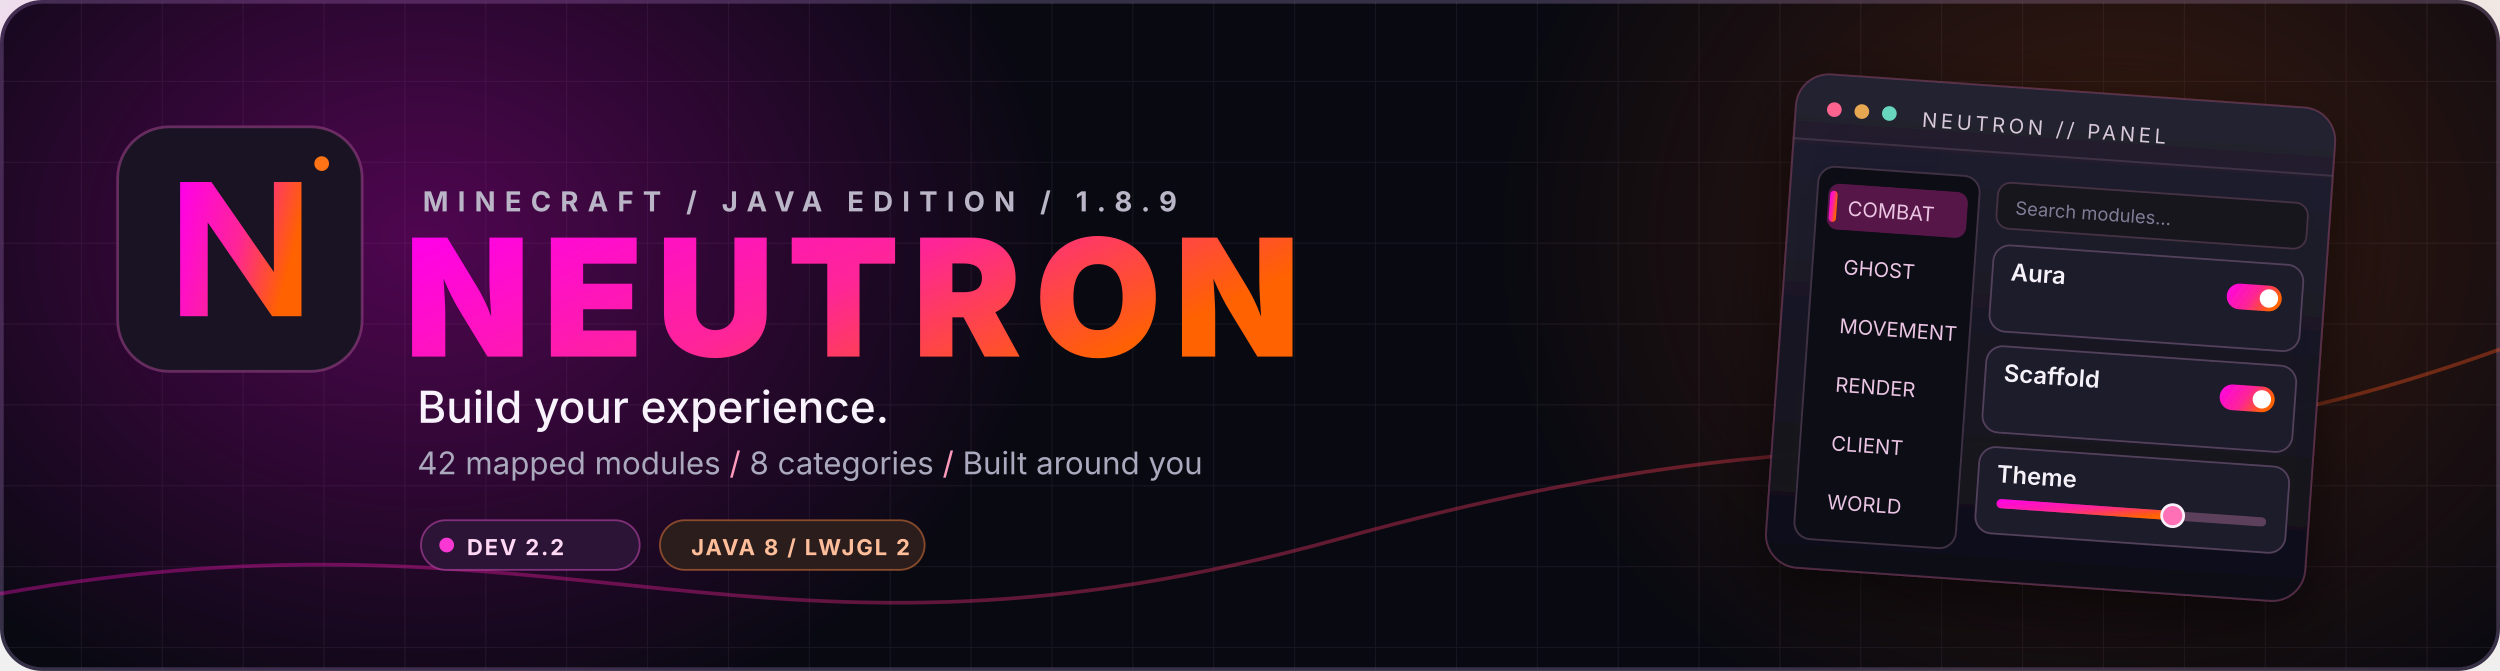
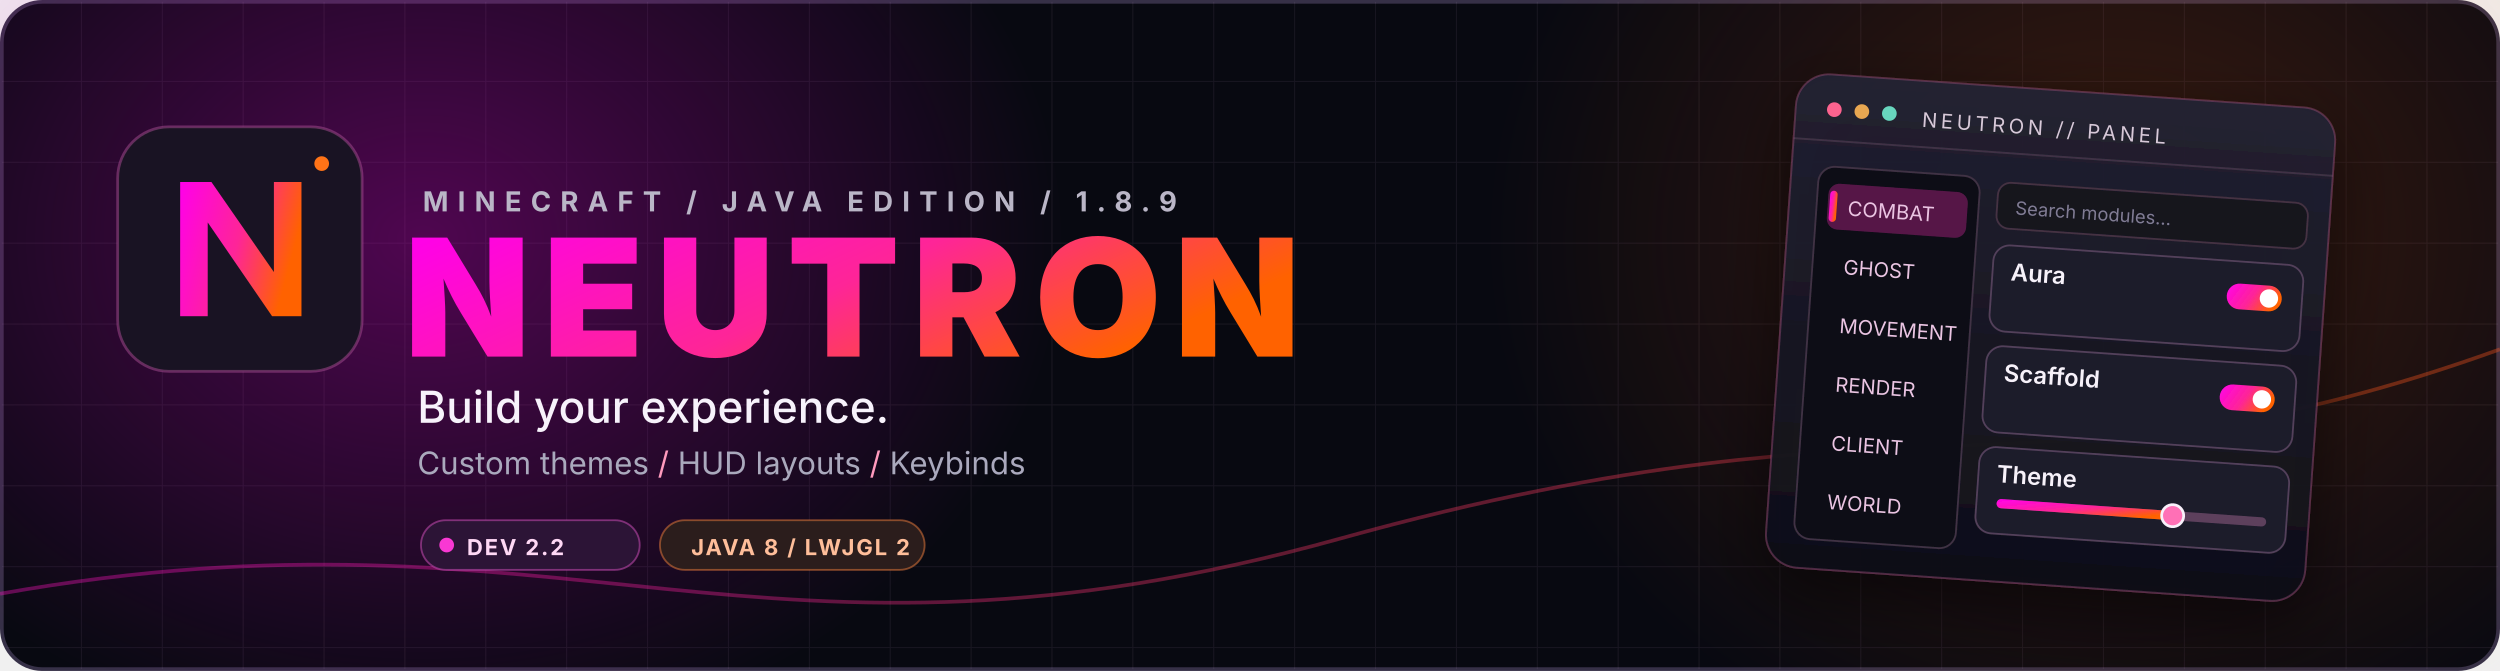
- <svg xmlns="http://www.w3.org/2000/svg" viewBox="0 0 1360 365" role="img" aria-labelledby="title desc">
+ <svg xmlns="http://www.w3.org/2000/svg" width="1360" height="365" viewBox="0 0 1360 365" role="img" aria-labelledby="title desc">
  <defs>
    <linearGradient id="accent" x1="0%" y1="0%" x2="100%" y2="30%">
      <stop offset="0" stop-color="#FF00EA" />
      <stop offset=".56" stop-color="#FE2597" />
      <stop offset="1" stop-color="#FF6200" />
    </linearGradient>
    <radialGradient id="glow1">
      <stop stop-color="#D500C6" stop-opacity=".35" />
      <stop offset="1" stop-color="#D500C6" stop-opacity="0" />
    </radialGradient>
    <radialGradient id="glow2">
      <stop stop-color="#F85D09" stop-opacity=".21" />
      <stop offset="1" stop-color="#F85D09" stop-opacity="0" />
    </radialGradient>
    <linearGradient id="glass" x1="0" y1="0" x2="0" y2="1">
      <stop stop-color="#232232" stop-opacity=".95" />
      <stop offset="1" stop-color="#0E0E18" stop-opacity=".97" />
    </linearGradient>
    <filter id="soft">
      <feGaussianBlur stdDeviation="18" />
    </filter>
    <pattern id="grid" width="44" height="44" patternUnits="userSpaceOnUse">
      <path d="M44 0H0V44" fill="none" stroke="#CDACDE" stroke-opacity=".085" stroke-width="1" />
    </pattern>
    <filter id="shadow">
      <feDropShadow dx="0" dy="12" stdDeviation="18" flood-color="#000" flood-opacity=".55" />
    </filter>
  </defs>
  <rect x="1" y="1" width="1358" height="363" rx="22" fill="#080911" stroke="#363047" stroke-width="2" />
  <rect x="1" y="1" width="1358" height="363" rx="22" fill="url(#grid)" />
  <ellipse cx="230" cy="130" rx="350" ry="280" fill="url(#glow1)" />
  <ellipse cx="1150" cy="130" rx="340" ry="300" fill="url(#glow2)" />
  <path d="M0 323C310 268 412 381 729 293S1110 280 1360 190" stroke="url(#accent)" stroke-opacity=".36" stroke-width="2" fill="none" />
  <g transform="translate(64 69)">
    <rect x="0" y="0" width="133" height="133" rx="28" fill="#191323" stroke="#AA4C95" stroke-opacity=".5" stroke-width="1.5" />
    <path d="M34 103V30H51L85 79V30H100V103H84L49 52V103Z" fill="url(#accent)" />
    <path d="M27 111H108" stroke="url(#accent)" stroke-width="2" stroke-linecap="round" opacity=".9" />
    <circle cx="111" cy="20" r="4" fill="#FF7317" />
  </g>
  <g font-family="Inter,Segoe UI,Arial,sans-serif">
    <text x="230" y="115" fill="#BAB6C7" font-size="15" letter-spacing="5" font-weight="700">MINECRAFT / JAVA EDITION / 1.8.9</text>
    <text x="220" y="194" fill="url(#accent)" font-size="89" font-weight="900" letter-spacing="7">NEUTRON</text>
    <text x="227" y="230" fill="#F7F2FB" font-size="24" font-weight="500">Build your experience.</text>
-     <text x="227" y="258" fill="#AAA9BD" font-size="17">42 mapped modules  <tspan fill="#FF9ABD">/</tspan>  8 categories  <tspan fill="#FF9ABD">/</tspan>  Built around you</text>
+     <text x="227" y="258" fill="#AAA9BD" font-size="17">Custom themes  <tspan fill="#FF9ABD">/</tspan>  HUD layouts  <tspan fill="#FF9ABD">/</tspan>  Keybinds</text>
    <rect x="229" y="283" width="119" height="27" rx="13.5" fill="#2C1436" stroke="#C64CB2" stroke-opacity=".55" />
    <circle cx="243" cy="296.5" r="4" fill="#F938D3" />
    <text x="254" y="302" fill="#FFD8F5" font-size="12" font-weight="700" letter-spacing="1">DEV 2.2</text>
    <rect x="359" y="283" width="144" height="27" rx="13.5" fill="#2B1D1C" stroke="#DC7439" stroke-opacity=".55" />
    <text x="376" y="302" fill="#FFBE9A" font-size="12" font-weight="700" letter-spacing="1">JAVA 8 / LWJGL 2</text>
  </g>
  <g transform="translate(972 54)" filter="url(#shadow)" font-family="Inter,Segoe UI,Arial,sans-serif">
    <g transform="rotate(4 141 137)">
      <rect x="-4" y="-5" width="294" height="269" rx="18" fill="url(#glass)" stroke="#AD5989" stroke-opacity=".38" />
      <path d="M-4 31H290" stroke="#9D6A95" stroke-opacity=".26" />
      <circle cx="17" cy="14" r="4" fill="#FC638F" />
      <circle cx="32" cy="14" r="4" fill="#E8A751" />
      <circle cx="47" cy="14" r="4" fill="#67D6BE" />
      <text x="65" y="20" font-size="11" letter-spacing="2" fill="#D7C9D8">NEUTRON // PANEL</text>
      <rect x="11" y="45" width="88" height="203" rx="9" fill="#0C0D16" stroke="#403244" />
      <rect x="17" y="54" width="76" height="25" rx="6" fill="#561647" />
      <rect x="18" y="58" width="4" height="17" rx="2" fill="url(#accent)" />
      <g font-size="11" fill="#EAC4E2">
        <text x="28" y="71">COMBAT</text>
        <text x="28" y="103">GHOST</text>
        <text x="28" y="135">MOVEMENT</text>
        <text x="28" y="167">RENDER</text>
        <text x="28" y="199">CLIENT</text>
        <text x="28" y="231">WORLD</text>
      </g>
      <rect x="109" y="47" width="169" height="25" rx="7" fill="#13141F" stroke="#443142" />
      <text x="119" y="64" font-size="10" fill="#817C93">Search modules...</text>
      <g>
        <rect x="109" y="81" width="169" height="47" rx="9" fill="#1B1A2A" stroke="#52405A" />
        <text x="119" y="100" fill="#F6F1F9" font-size="13" font-weight="600">Aura</text>
        <rect x="237" y="93" width="30" height="14" rx="7" fill="url(#accent)" />
        <circle cx="260" cy="100" r="5" fill="#fff" />
        <rect x="109" y="136" width="169" height="47" rx="9" fill="#1B1A2A" stroke="#52405A" />
        <text x="119" y="155" fill="#F6F1F9" font-size="13" font-weight="600">Scaffold</text>
        <rect x="237" y="148" width="30" height="14" rx="7" fill="url(#accent)" />
        <circle cx="260" cy="155" r="5" fill="#fff" />
        <rect x="109" y="191" width="169" height="47" rx="9" fill="#1B1A2A" stroke="#52405A" />
        <text x="119" y="210" fill="#F6F1F9" font-size="13" font-weight="600">Theme</text>
        <rect x="120" y="219" width="147" height="5" rx="2.5" fill="#5D405C" />
        <rect x="120" y="219" width="96" height="5" rx="2.5" fill="url(#accent)" />
        <circle cx="216" cy="221.5" r="6" fill="#FF70B6" stroke="#F8F0FA" stroke-width="1.5" />
      </g>
    </g>
  </g>
</svg>
